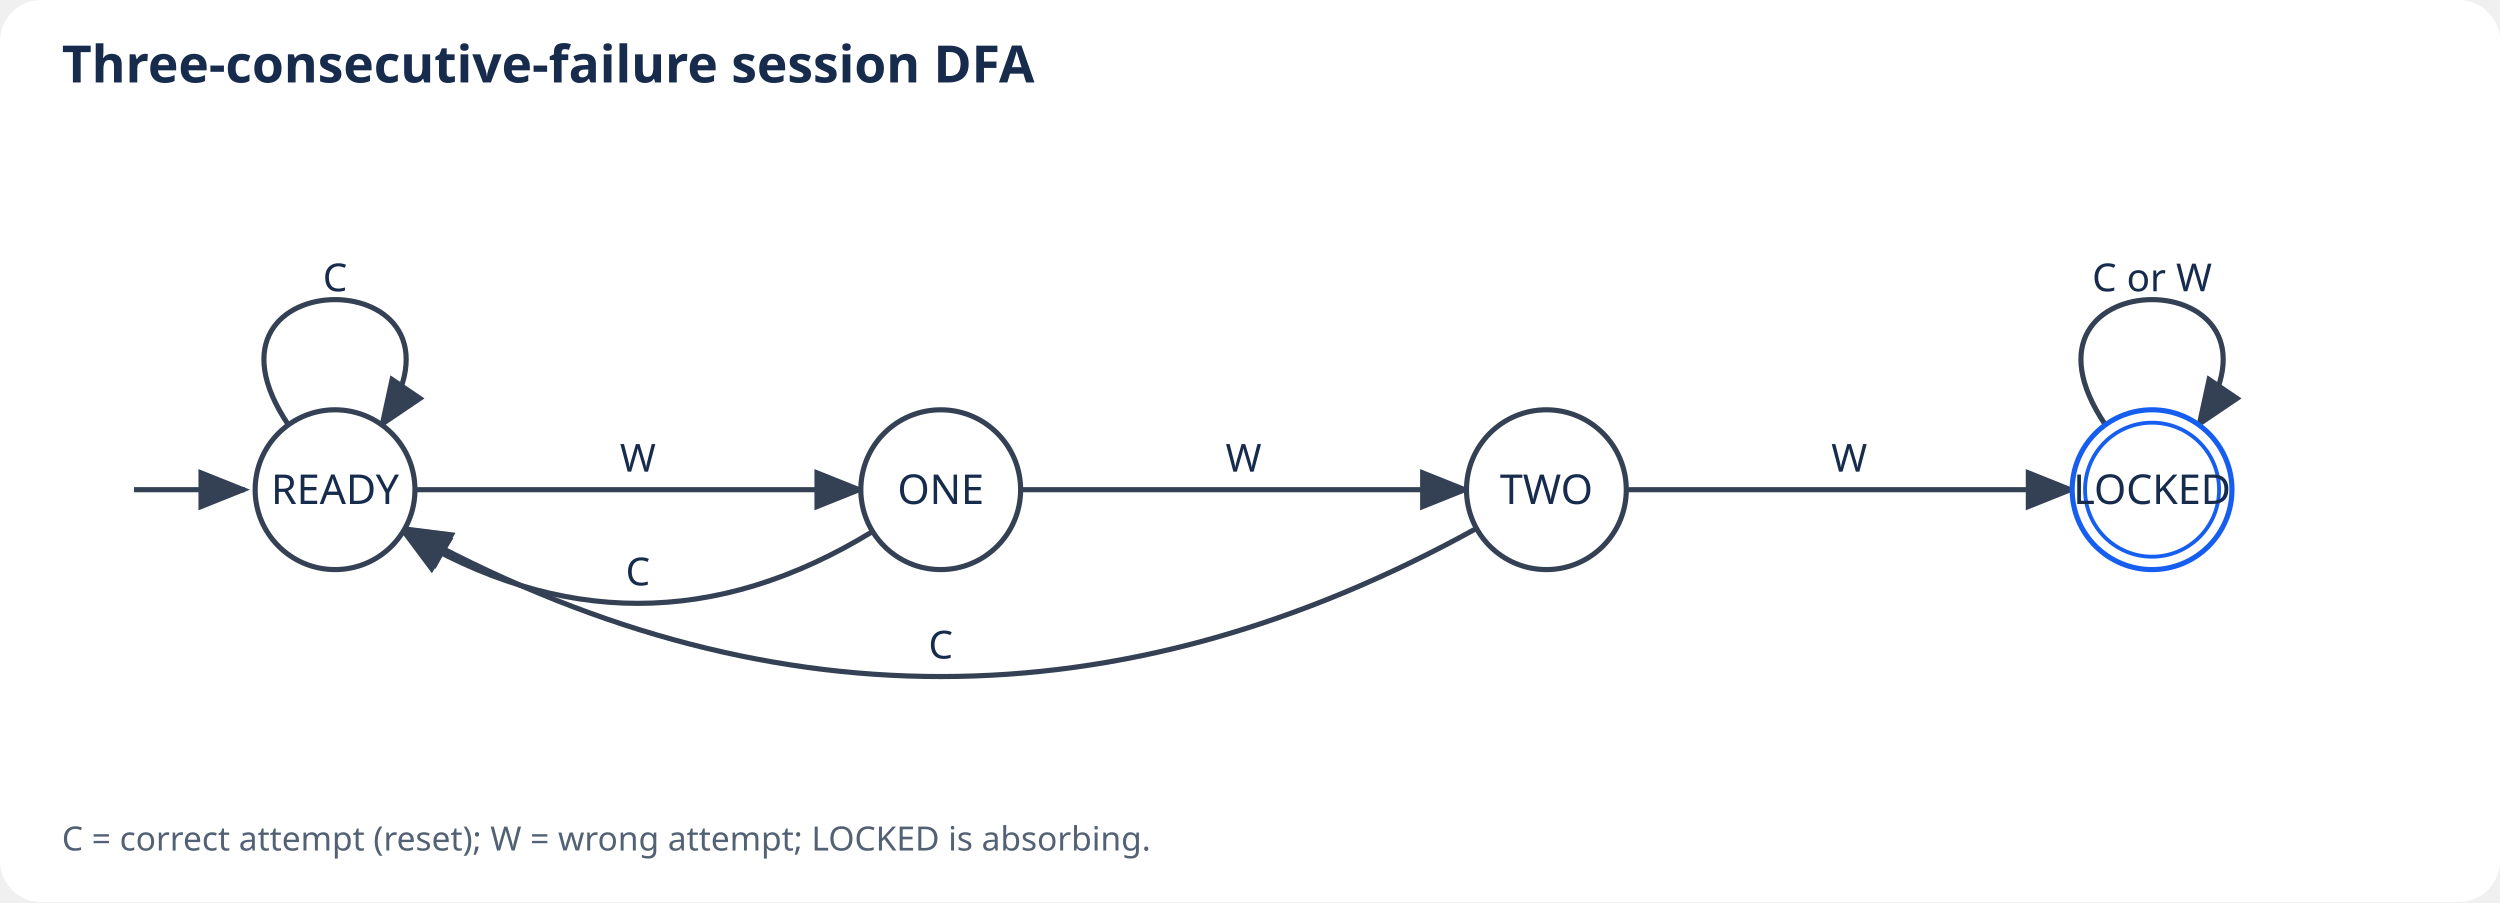
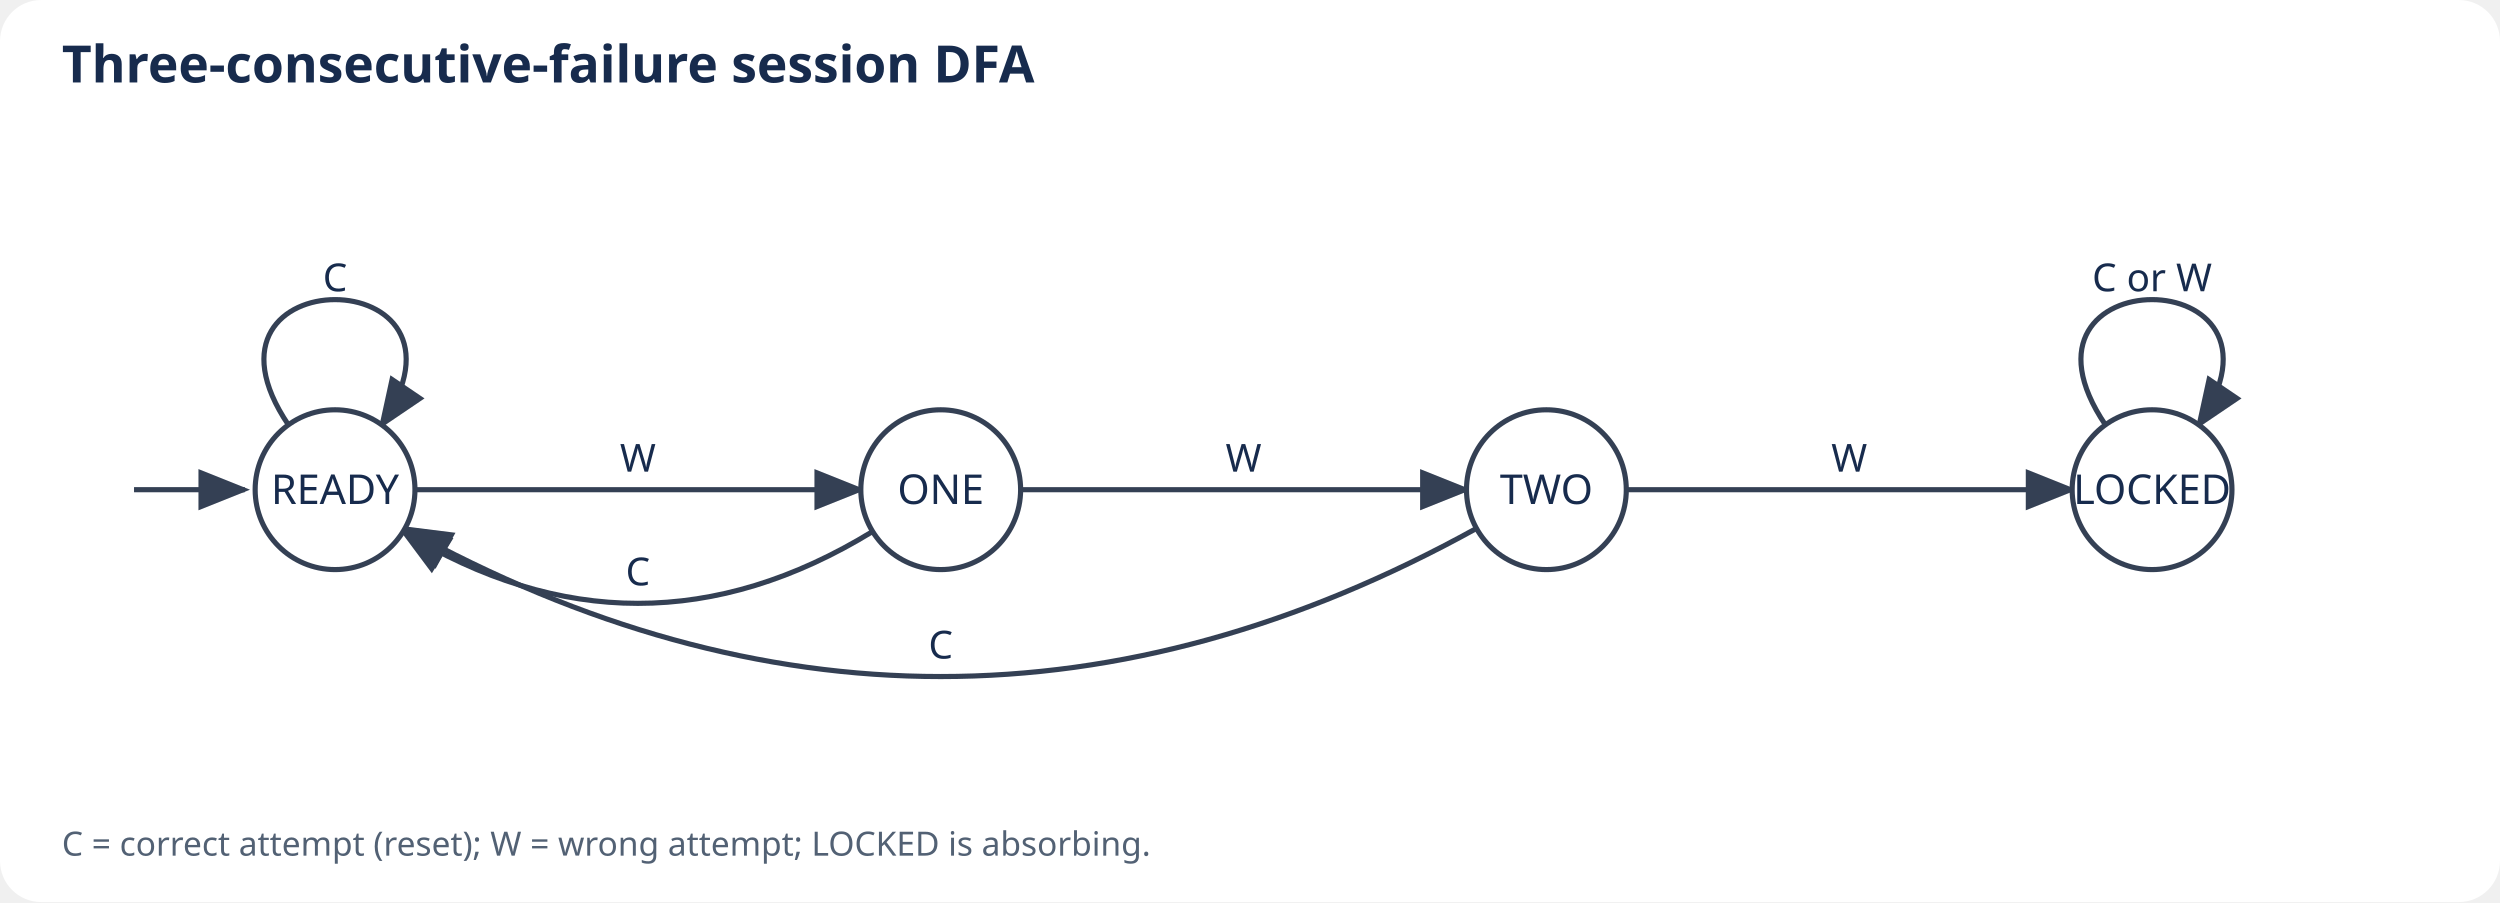
<svg xmlns="http://www.w3.org/2000/svg" viewBox="0 0 970 350" role="img" aria-label="Three-consecutive-failure session DFA">
  <defs>
    <marker id="arrow" markerWidth="10" markerHeight="8" refX="9" refY="4" orient="auto">
      <path d="M0,0 L10,4 L0,8 z" fill="#344054" />
    </marker>
  </defs>
  <rect width="100%" height="100%" rx="16" fill="#fff" />
  <style>text{font-family:system-ui,Segoe UI,sans-serif;fill:#172b4d}.edge{stroke:#344054;stroke-width:2;fill:none;marker-end:url(#arrow)}.node{fill:#fff;stroke:#344054;stroke-width:2}.accept{stroke:#155eef}.label{font-size:15px}.small{font-size:13px;fill:#526174}</style>
  <text x="24" y="32" font-size="20" font-weight="700">Three-consecutive-failure session DFA</text>
  <path class="edge" d="M112,165 C68,100 192,100 148,165" />
  <text class="label" text-anchor="middle" x="130.0" y="113.0">C</text>
  <path class="edge" d="M161.0,190.0 Q247.5,190.0 334.0,190.0" />
  <text class="label" text-anchor="middle" x="247.5" y="183.0">W</text>
  <path class="edge" d="M338.6,206.2 Q247.5,262.0 156.4,206.2" />
  <text class="label" text-anchor="middle" x="247.5" y="227.1">C</text>
  <path class="edge" d="M396.0,190.0 Q482.5,190.0 569.0,190.0" />
  <text class="label" text-anchor="middle" x="482.5" y="183.0">W</text>
  <path class="edge" d="M572.9,205.0 Q365.0,320.0 157.1,205.0" />
  <text class="label" text-anchor="middle" x="365.0" y="255.5">C</text>
  <path class="edge" d="M631.0,190.0 Q717.5,190.0 804.0,190.0" />
  <text class="label" text-anchor="middle" x="717.5" y="183.0">W</text>
  <path class="edge" d="M817,165 C773,100 897,100 853,165" />
  <text class="label" text-anchor="middle" x="835.0" y="113.0">C or W</text>
  <path class="edge" d="M52,190 L95,190" />
  <circle class="node" cx="130" cy="190" r="31" />
  <text text-anchor="middle" dominant-baseline="middle" x="130" y="190" font-size="16">READY</text>
  <circle class="node" cx="365" cy="190" r="31" />
  <text text-anchor="middle" dominant-baseline="middle" x="365" y="190" font-size="16">ONE</text>
  <circle class="node" cx="600" cy="190" r="31" />
  <text text-anchor="middle" dominant-baseline="middle" x="600" y="190" font-size="16">TWO</text>
-   <circle class="node accept" cx="835" cy="190" r="31" />
-   <circle cx="835" cy="190" r="26" fill="none" stroke="#155eef" stroke-width="1.5" />
+   <circle class="node" cx="835" cy="190" r="31" />
  <text text-anchor="middle" dominant-baseline="middle" x="835" y="190" font-size="16">LOCKED</text>
-   <text class="small" x="24" y="330">C = correct attempt (reset); W = wrong attempt; LOCKED is absorbing.</text>
+   <text class="small" x="24" y="332">C = correct attempt (reset); W = wrong attempt; LOCKED is absorbing.</text>
</svg>
